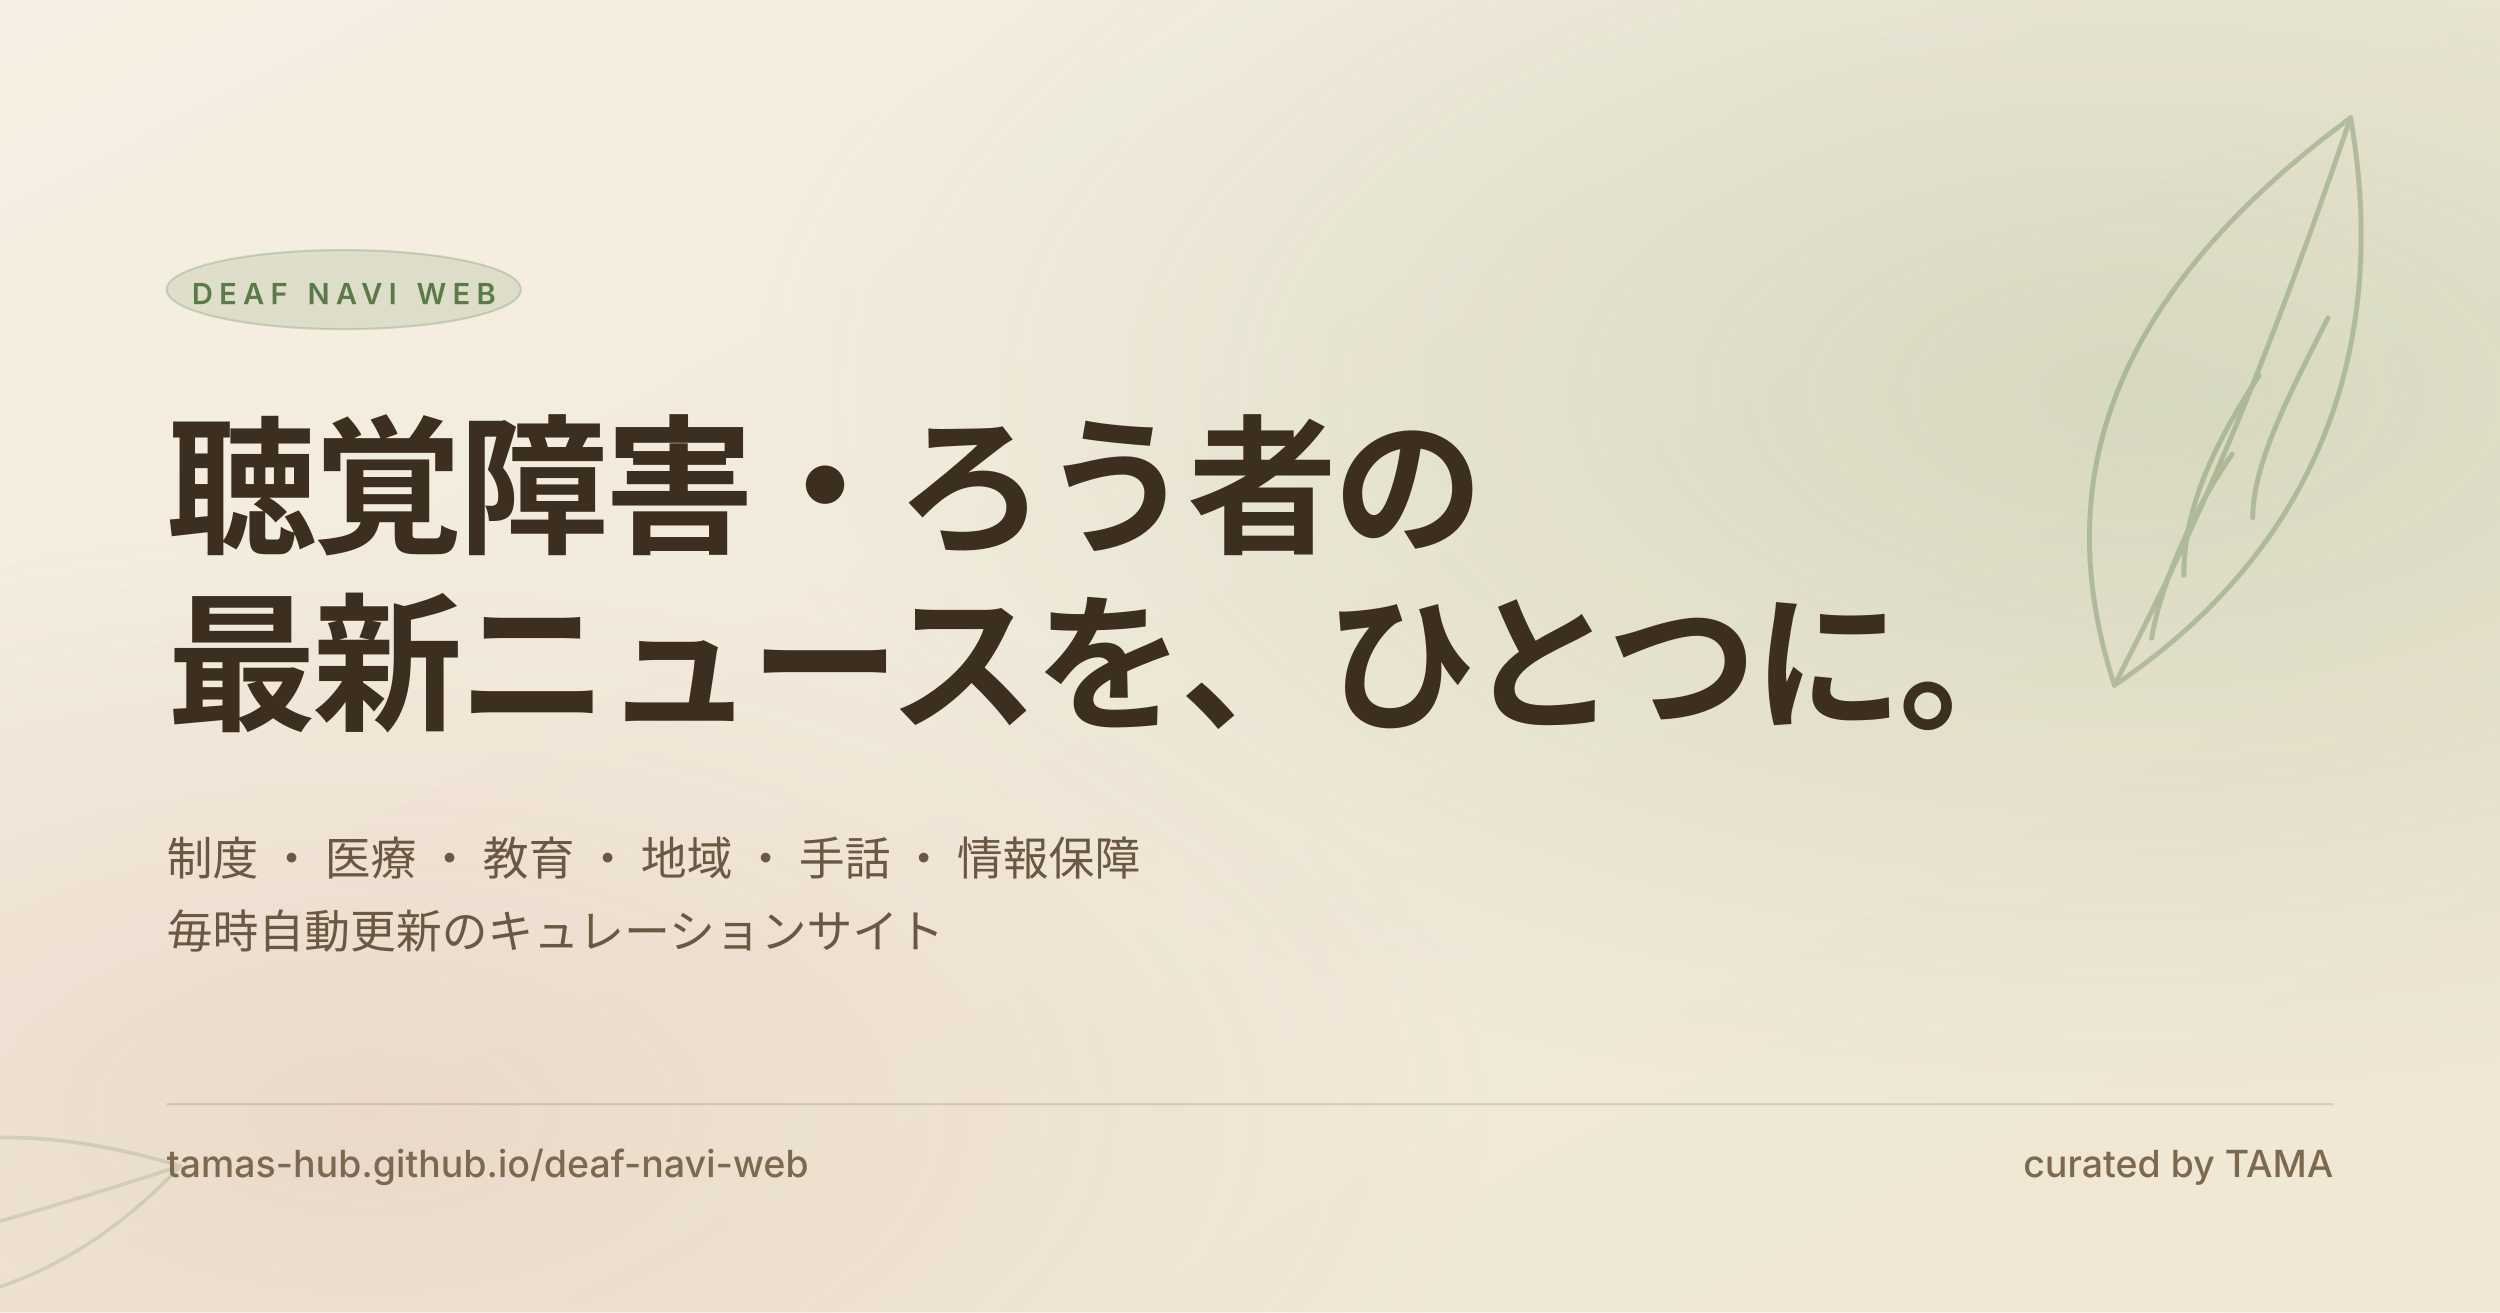
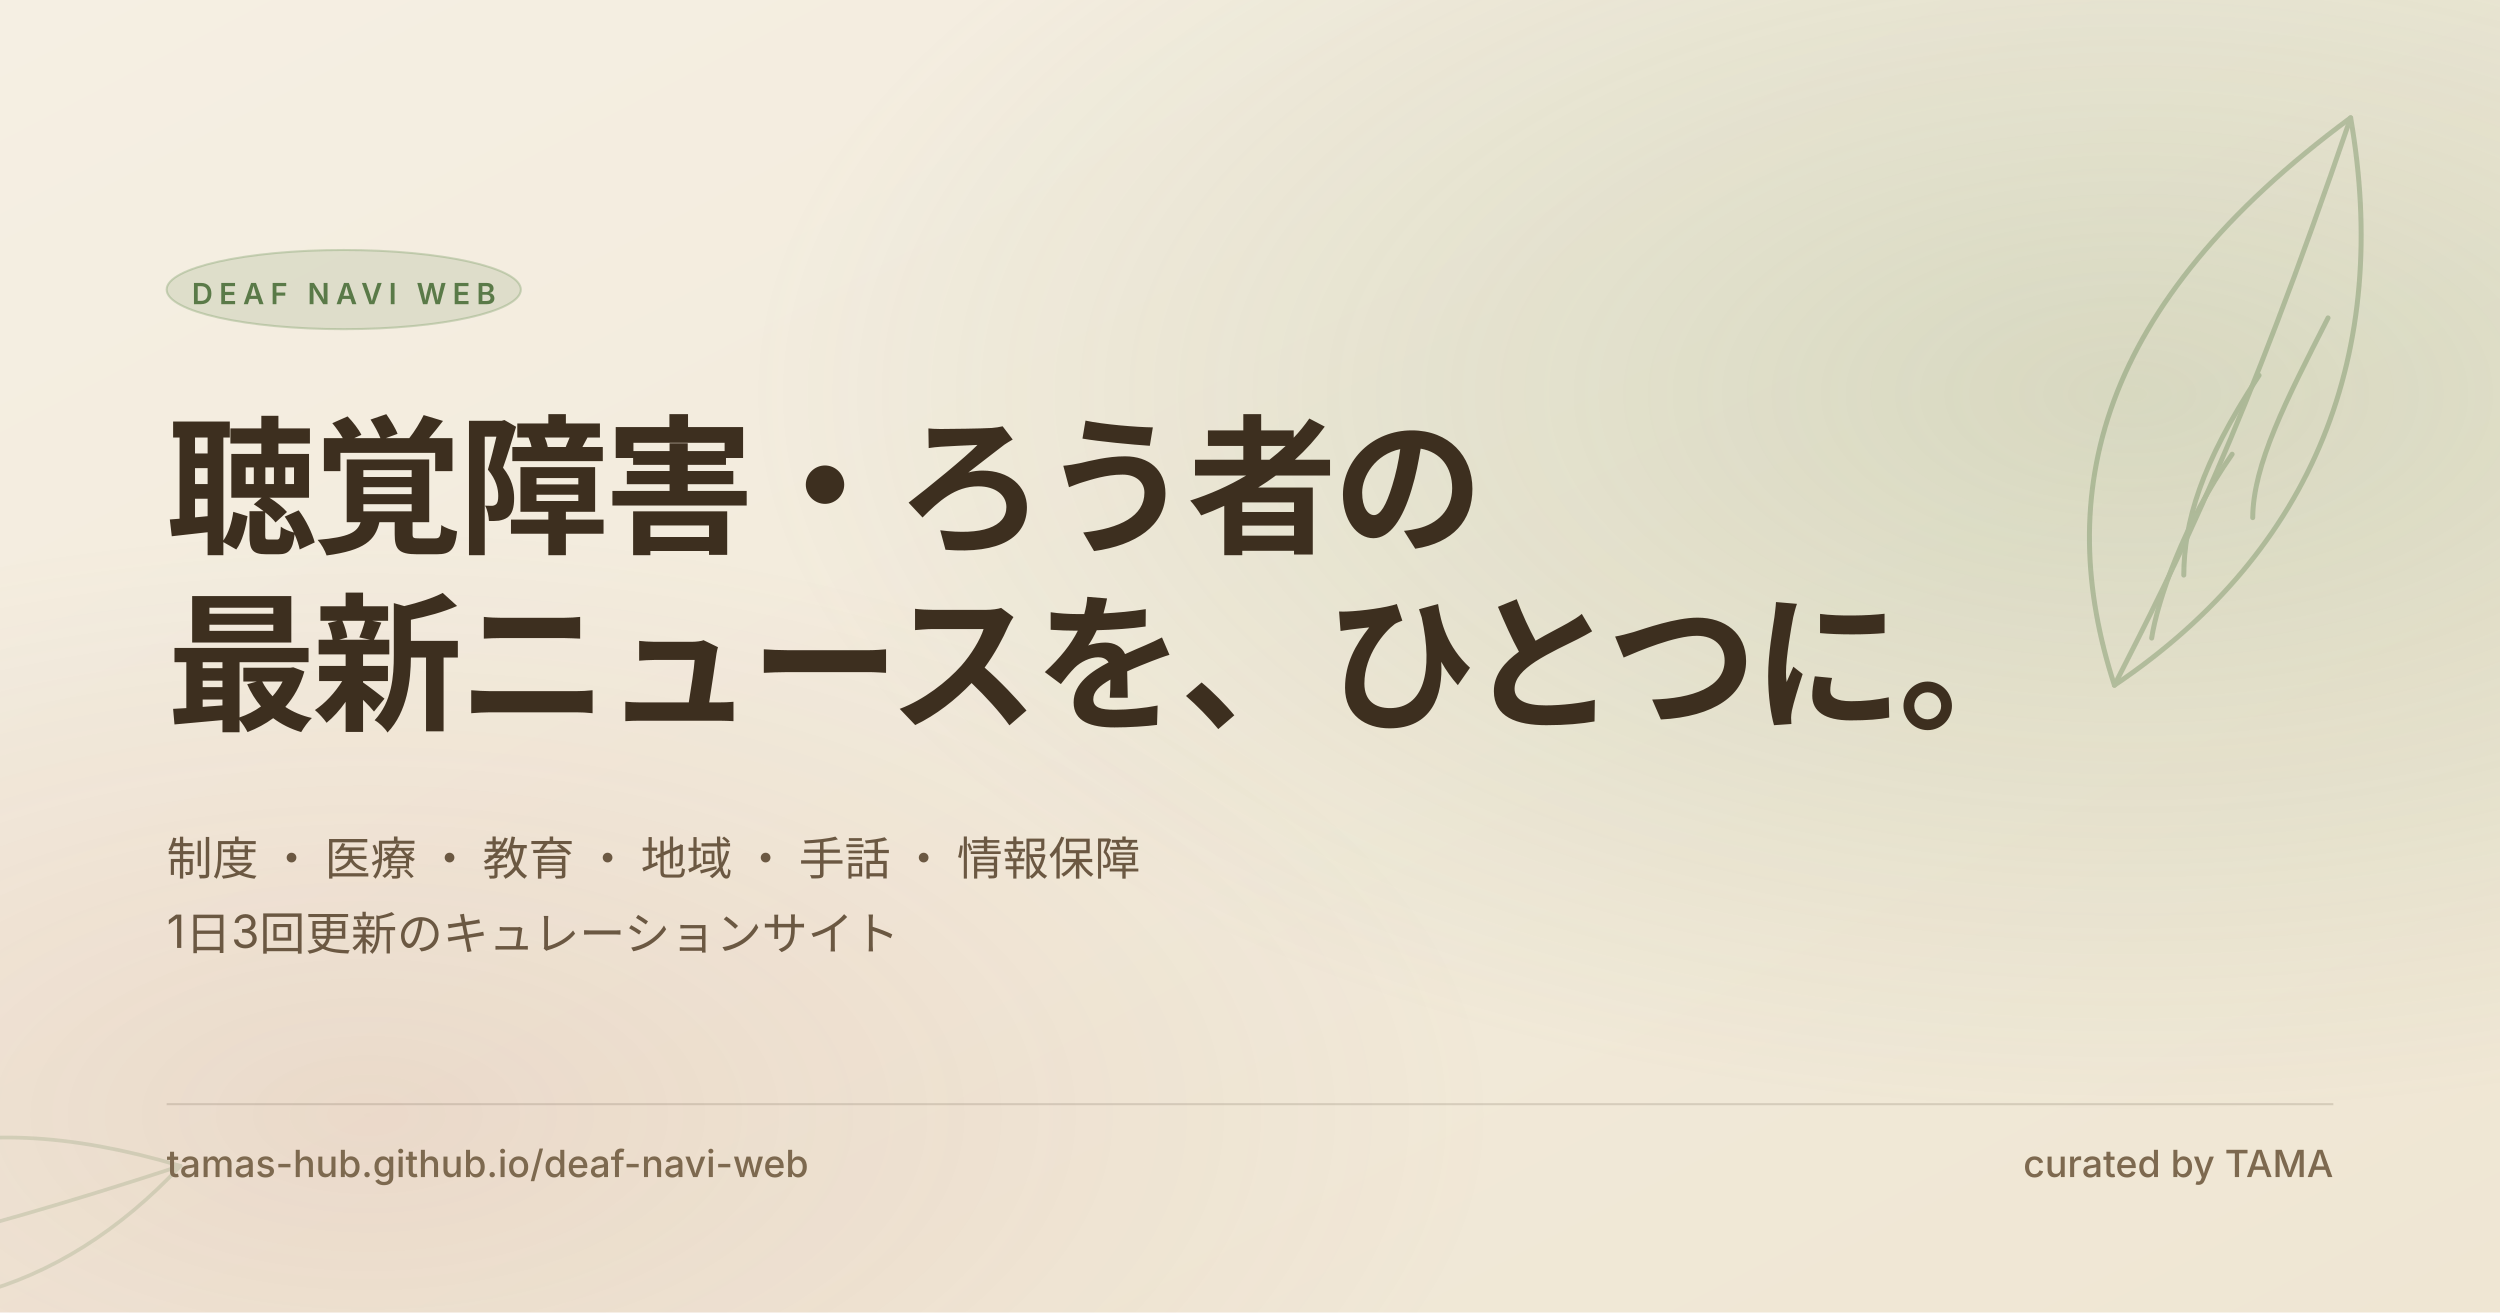
<svg xmlns="http://www.w3.org/2000/svg" viewBox="0 0 1200 630" width="1200" height="630">
  <defs>
    <linearGradient id="bg" x1="0%" y1="0%" x2="100%" y2="100%">
      <stop offset="0%" stop-color="#f5efe3" />
      <stop offset="100%" stop-color="#efe6d3" />
    </linearGradient>
    <radialGradient id="glow" cx="85%" cy="30%" r="55%">
      <stop offset="0%" stop-color="#7a9a65" stop-opacity="0.22" />
      <stop offset="100%" stop-color="#7a9a65" stop-opacity="0" />
    </radialGradient>
    <radialGradient id="glow2" cx="15%" cy="85%" r="45%">
      <stop offset="0%" stop-color="#b35e4b" stop-opacity="0.12" />
      <stop offset="100%" stop-color="#b35e4b" stop-opacity="0" />
    </radialGradient>
  </defs>
  <rect width="1200" height="630" fill="url(#bg)" />
  <rect width="1200" height="630" fill="url(#glow)" />
  <rect width="1200" height="630" fill="url(#glow2)" />
  <g transform="translate(870, 90) rotate(-18) scale(1.6)" fill="none" stroke="#5a7a48" stroke-width="1.5" stroke-linecap="round" stroke-linejoin="round" opacity="0.35">
    <path d="M40 170 C 40 110, 70 60, 160 30 C 150 100, 110 150, 40 170 Z" />
    <path d="M40 170 C 70 140, 100 110, 160 30" />
    <path d="M70 145 C 75 130, 85 115, 110 95" />
    <path d="M95 135 C 100 120, 115 105, 135 85" />
    <path d="M55 160 C 60 150, 75 130, 95 115" />
  </g>
  <g transform="translate(-50, 420) rotate(35) scale(1.2)" fill="none" stroke="#5a7a48" stroke-width="1.5" stroke-linecap="round" stroke-linejoin="round" opacity="0.18">
    <path d="M40 170 C 40 110, 70 60, 160 30 C 150 100, 110 150, 40 170 Z" />
    <path d="M40 170 C 70 140, 100 110, 160 30" />
  </g>
  <rect x="80" y="120" rx="100" ry="100" width="170" height="38" fill="rgba(122,154,101,0.18)" stroke="rgba(122,154,101,0.35)" stroke-width="1" />
  <text x="165" y="146" text-anchor="middle" font-family="Inter, sans-serif" font-size="14" font-weight="600" fill="#5a7a48" letter-spacing="3">DEAF NAVI WEB</text>
  <text x="80" y="260" font-family="'Shippori Mincho B1', serif" font-size="72" font-weight="700" fill="#3d2f1f" letter-spacing="-2">聴覚障害・ろう者の</text>
  <text x="80" y="345" font-family="'Shippori Mincho B1', serif" font-size="72" font-weight="700" fill="#3d2f1f" letter-spacing="-2">最新ニュースを、ひとつに。</text>
  <text x="80" y="420" font-family="Inter, 'Hiragino Sans', sans-serif" font-size="22" font-weight="400" fill="#6b5842" letter-spacing="0">制度 ・ 医療 ・ 教育 ・ 地域 ・ 手話 ・ 情報保障</text>
-   <text x="80" y="455" font-family="Inter, 'Hiragino Sans', sans-serif" font-size="22" font-weight="400" fill="#6b5842" letter-spacing="0">毎時自動更新のキュレーションサイト</text>
+   <text x="80" y="455" font-family="Inter, 'Hiragino Sans', sans-serif" font-size="22" font-weight="400" fill="#6b5842" letter-spacing="0">1日3回更新のキュレーションサイト</text>
  <line x1="80" y1="530" x2="1120" y2="530" stroke="rgba(61,47,31,0.15)" stroke-width="1" />
  <text x="80" y="565" font-family="Inter, sans-serif" font-size="18" font-weight="500" fill="#7d694f">tamas-hub.github.io/deaf-navi-web</text>
  <text x="1120" y="565" text-anchor="end" font-family="Inter, sans-serif" font-size="18" font-weight="500" fill="#7d694f">curated by TAMA</text>
</svg>
